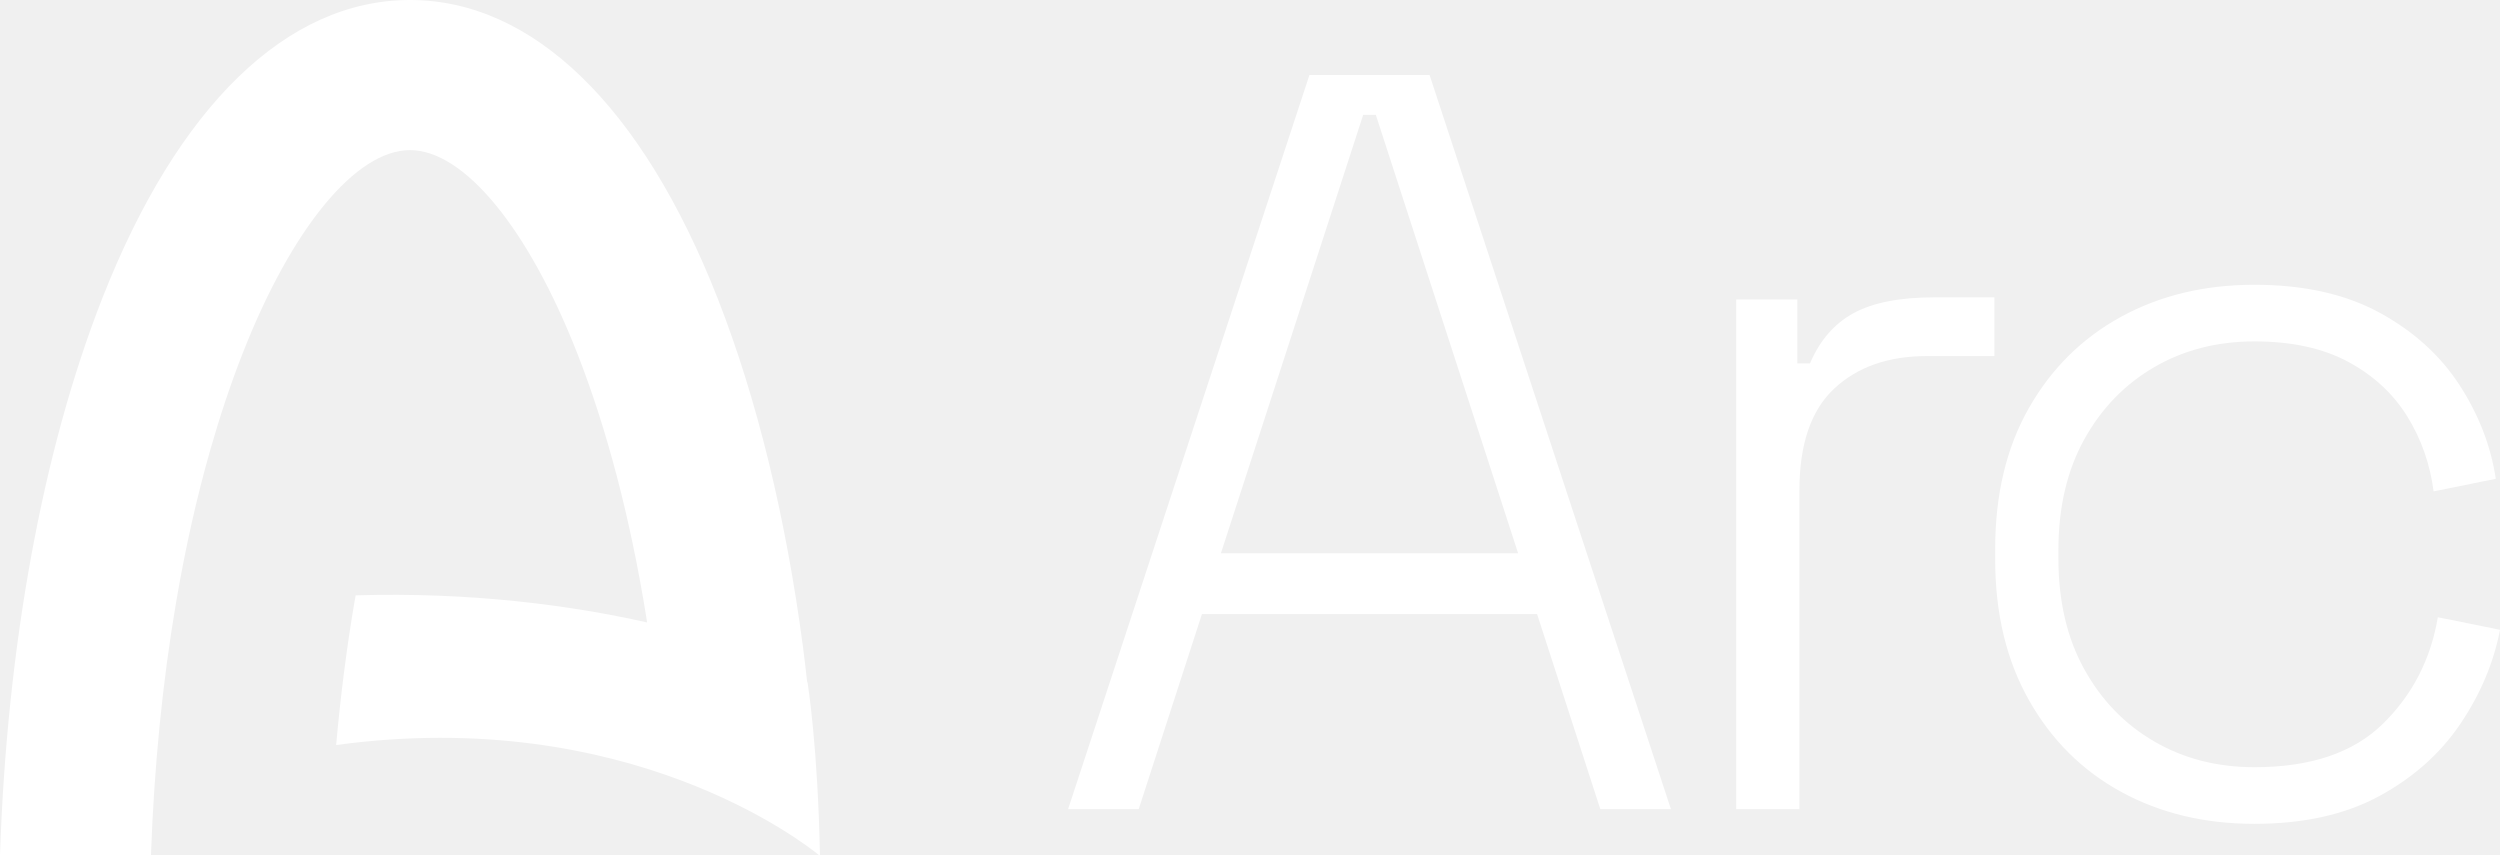
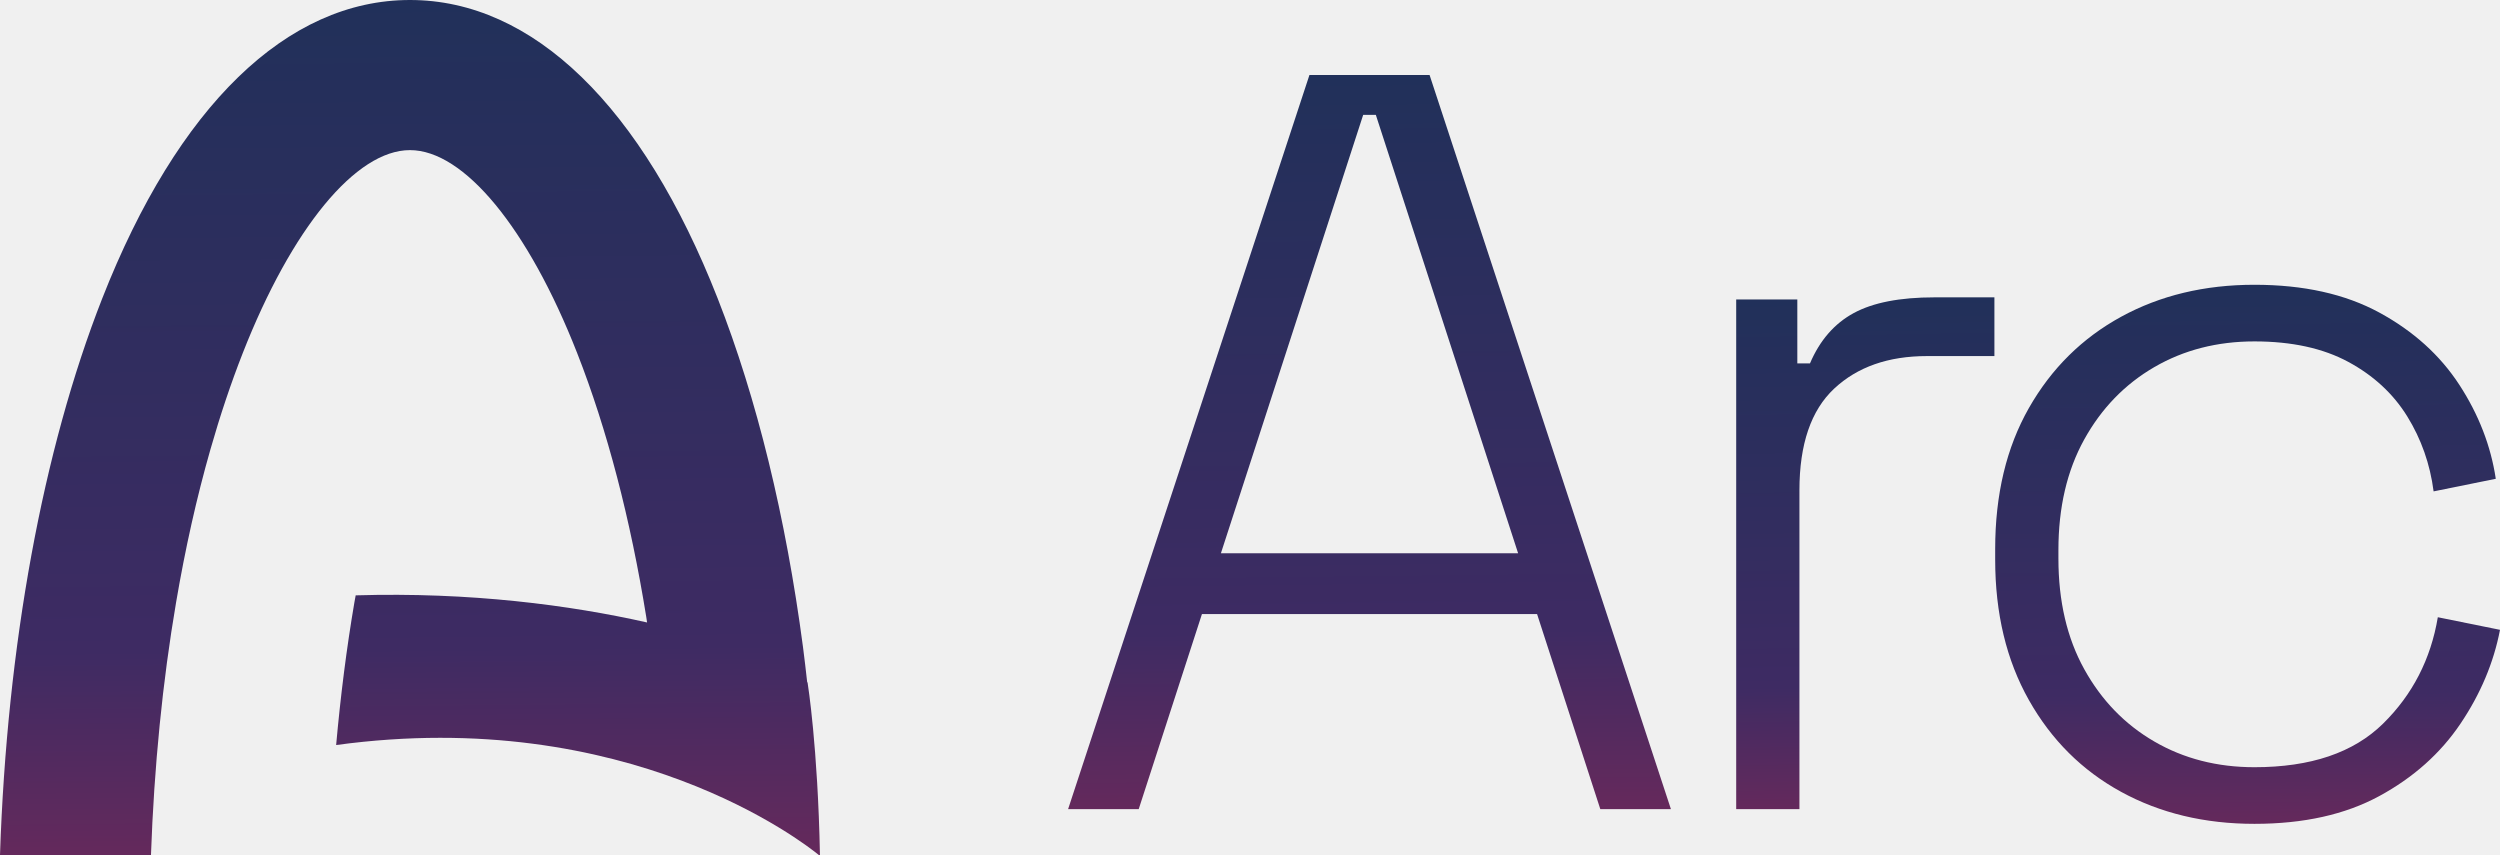
<svg xmlns="http://www.w3.org/2000/svg" width="500" height="171" viewBox="0 0 500 171" fill="none">
-   <path d="M285.916 15.004H261.887L213.618 161.833H227.74L240.387 122.819H307.416L320.063 161.833H334.185L285.916 15.004ZM244.181 110.653L272.637 22.975H275.166L303.622 110.653H244.181Z" fill="white" />
-   <path d="M386.866 59.469H398.881V71.215H385.391C377.661 71.215 371.479 73.385 366.842 77.717C362.205 82.053 359.886 88.835 359.886 98.064V161.829H347.239V59.888H359.465V72.683H361.994C363.96 68.068 366.875 64.712 370.741 62.615C374.605 60.517 379.98 59.469 386.866 59.469Z" fill="white" />
-   <path d="M500 125.963C498.736 132.538 496.101 138.794 492.096 144.736C488.091 150.681 482.68 155.506 475.866 159.209C469.048 162.913 460.723 164.768 450.888 164.768C440.909 164.768 432.023 162.634 424.224 158.37C416.425 154.106 410.276 147.987 405.781 140.017C401.282 132.046 399.036 122.679 399.036 111.909V109.812C399.036 98.904 401.282 89.501 405.781 81.6C410.276 73.701 416.425 67.618 424.224 63.351C432.023 59.087 440.909 56.953 450.888 56.953C460.723 56.953 469.048 58.808 475.866 62.512C482.68 66.219 488.019 71.043 491.885 76.985C495.748 82.93 498.172 89.187 499.157 95.758L486.721 98.275C486.016 92.822 484.261 87.824 481.451 83.277C478.639 78.736 474.706 75.098 469.648 72.371C464.589 69.643 458.335 68.28 450.888 68.28C443.438 68.28 436.766 69.994 430.864 73.419C424.962 76.848 420.289 81.672 416.847 87.892C413.402 94.117 411.683 101.494 411.683 110.021V111.7C411.683 120.231 413.402 127.608 416.847 133.829C420.289 140.053 424.962 144.877 430.864 148.302C436.766 151.73 443.438 153.441 450.888 153.441C462.128 153.441 470.702 150.541 476.603 144.736C482.505 138.935 486.158 131.836 487.564 123.446L500 125.963Z" fill="white" />
-   <path d="M0 171C1.393 129.136 8.526 90.067 20.448 59.687C35.548 21.197 57.406 0 81.992 0C106.578 0 128.433 21.197 143.536 59.687C151.391 79.706 157.17 103.491 160.594 129.366C160.9 131.677 161.161 134.026 161.428 136.369C161.515 136.514 161.568 136.649 161.55 136.758C161.55 136.758 163.562 149.265 163.99 171H163.763C160.778 168.562 125.578 141.038 67.228 149.007C68.109 139.181 69.319 129.62 70.883 120.456C70.963 119.987 71.056 119.535 71.137 119.07C94.023 118.383 114.055 121.028 129.416 124.494C129.359 124.131 129.311 123.758 129.253 123.397C126.095 103.83 121.437 85.916 115.43 70.607C105.61 45.576 92.795 30.024 81.992 30.024C71.189 30.024 58.374 45.576 48.554 70.607C46.177 76.662 44.013 83.119 42.072 89.93C39.344 99.474 37.052 109.704 35.221 120.455C32.512 136.331 30.819 153.358 30.195 171H0Z" fill="white" />
+   <path d="M285.916 15.003H261.887L213.618 161.832H227.74L240.387 122.818H307.416L320.063 161.832H334.185L285.916 15.003ZM244.181 110.652L272.637 22.974H275.166L303.622 110.652H244.181Z" fill="url(#paint0_linear_5911_641)" />
+   <path d="M386.866 59.47H398.881V71.216H385.391C377.661 71.216 371.479 73.386 366.842 77.718C362.205 82.054 359.886 88.835 359.886 98.065V161.83H347.239V59.889H359.465V72.684H361.994C363.96 68.069 366.875 64.713 370.741 62.616C374.605 60.518 379.98 59.47 386.866 59.47Z" fill="url(#paint1_linear_5911_641)" />
+   <path d="M500 125.964C498.736 132.539 496.101 138.795 492.096 144.737C488.091 150.682 482.68 155.507 475.866 159.21C469.048 162.914 460.723 164.769 450.888 164.769C440.909 164.769 432.023 162.635 424.224 158.371C416.425 154.107 410.276 147.988 405.781 140.018C401.282 132.047 399.036 122.68 399.036 111.91V109.813C399.036 98.905 401.282 89.502 405.781 81.601C410.276 73.702 416.425 67.619 424.224 63.352C432.023 59.088 440.909 56.954 450.888 56.954C460.723 56.954 469.048 58.809 475.866 62.513C482.68 66.22 488.019 71.044 491.885 76.986C495.748 82.931 498.172 89.188 499.157 95.759L486.721 98.276C486.016 92.823 484.261 87.825 481.451 83.278C478.639 78.737 474.706 75.099 469.648 72.371C464.589 69.644 458.335 68.281 450.888 68.281C443.438 68.281 436.766 69.995 430.864 73.42C424.962 76.849 420.289 81.673 416.847 87.893C413.402 94.118 411.683 101.495 411.683 110.022V111.701C411.683 120.232 413.402 127.609 416.847 133.83C420.289 140.054 424.962 144.878 430.864 148.303C436.766 151.731 443.438 153.442 450.888 153.442C462.128 153.442 470.702 150.542 476.603 144.737C482.505 138.936 486.158 131.837 487.564 123.447L500 125.964Z" fill="url(#paint2_linear_5911_641)" />
+   <path d="M0 171C1.393 129.136 8.526 90.067 20.448 59.687C35.548 21.197 57.406 0 81.992 0C106.578 0 128.433 21.197 143.536 59.687C151.391 79.706 157.17 103.491 160.594 129.366C160.9 131.677 161.161 134.026 161.428 136.369C161.515 136.514 161.568 136.649 161.55 136.758C161.55 136.758 163.562 149.265 163.99 171H163.763C160.778 168.562 125.578 141.038 67.228 149.007C68.109 139.181 69.319 129.62 70.883 120.456C70.963 119.987 71.056 119.535 71.137 119.07C94.023 118.383 114.055 121.028 129.416 124.494C129.359 124.131 129.311 123.758 129.253 123.397C126.095 103.83 121.437 85.916 115.43 70.607C105.61 45.576 92.795 30.024 81.992 30.024C71.189 30.024 58.374 45.576 48.554 70.607C46.177 76.662 44.013 83.119 42.072 89.93C39.344 99.474 37.052 109.704 35.221 120.455C32.512 136.331 30.819 153.358 30.195 171H0Z" fill="url(#paint3_linear_5911_641)" />
+   <defs>
+     <linearGradient id="paint0_linear_5911_641" x1="235.32" y1="-7.322" x2="237.76" y2="205.598" gradientUnits="userSpaceOnUse">
+       <stop stop-color="#1B3158" />
+       <stop offset="0.63" stop-color="#3E2B63" />
+       <stop offset="1" stop-color="#942753" />
+     </linearGradient>
+     <linearGradient id="paint1_linear_5911_641" x1="356.535" y1="43.906" x2="359.302" y2="192.309" gradientUnits="userSpaceOnUse">
+       <stop stop-color="#1B3158" />
+       <stop offset="0.63" stop-color="#3E2B63" />
+       <stop offset="1" stop-color="#942753" />
+     </linearGradient>
+     <linearGradient id="paint2_linear_5911_641" x1="417.21" y1="40.561" x2="418.781" y2="196.91" gradientUnits="userSpaceOnUse">
+       <stop stop-color="#1B3158" />
+       <stop offset="0.63" stop-color="#3E2B63" />
+       <stop offset="1" stop-color="#942753" />
+     </linearGradient>
+     <linearGradient id="paint3_linear_5911_641" x1="29.518" y1="-26" x2="31.951" y2="221.978" gradientUnits="userSpaceOnUse">
+       <stop stop-color="#1B3158" />
+       <stop offset="0.63" stop-color="#3E2B63" />
+       <stop offset="1" stop-color="#942753" />
+     </linearGradient>
+   </defs>
</svg>
